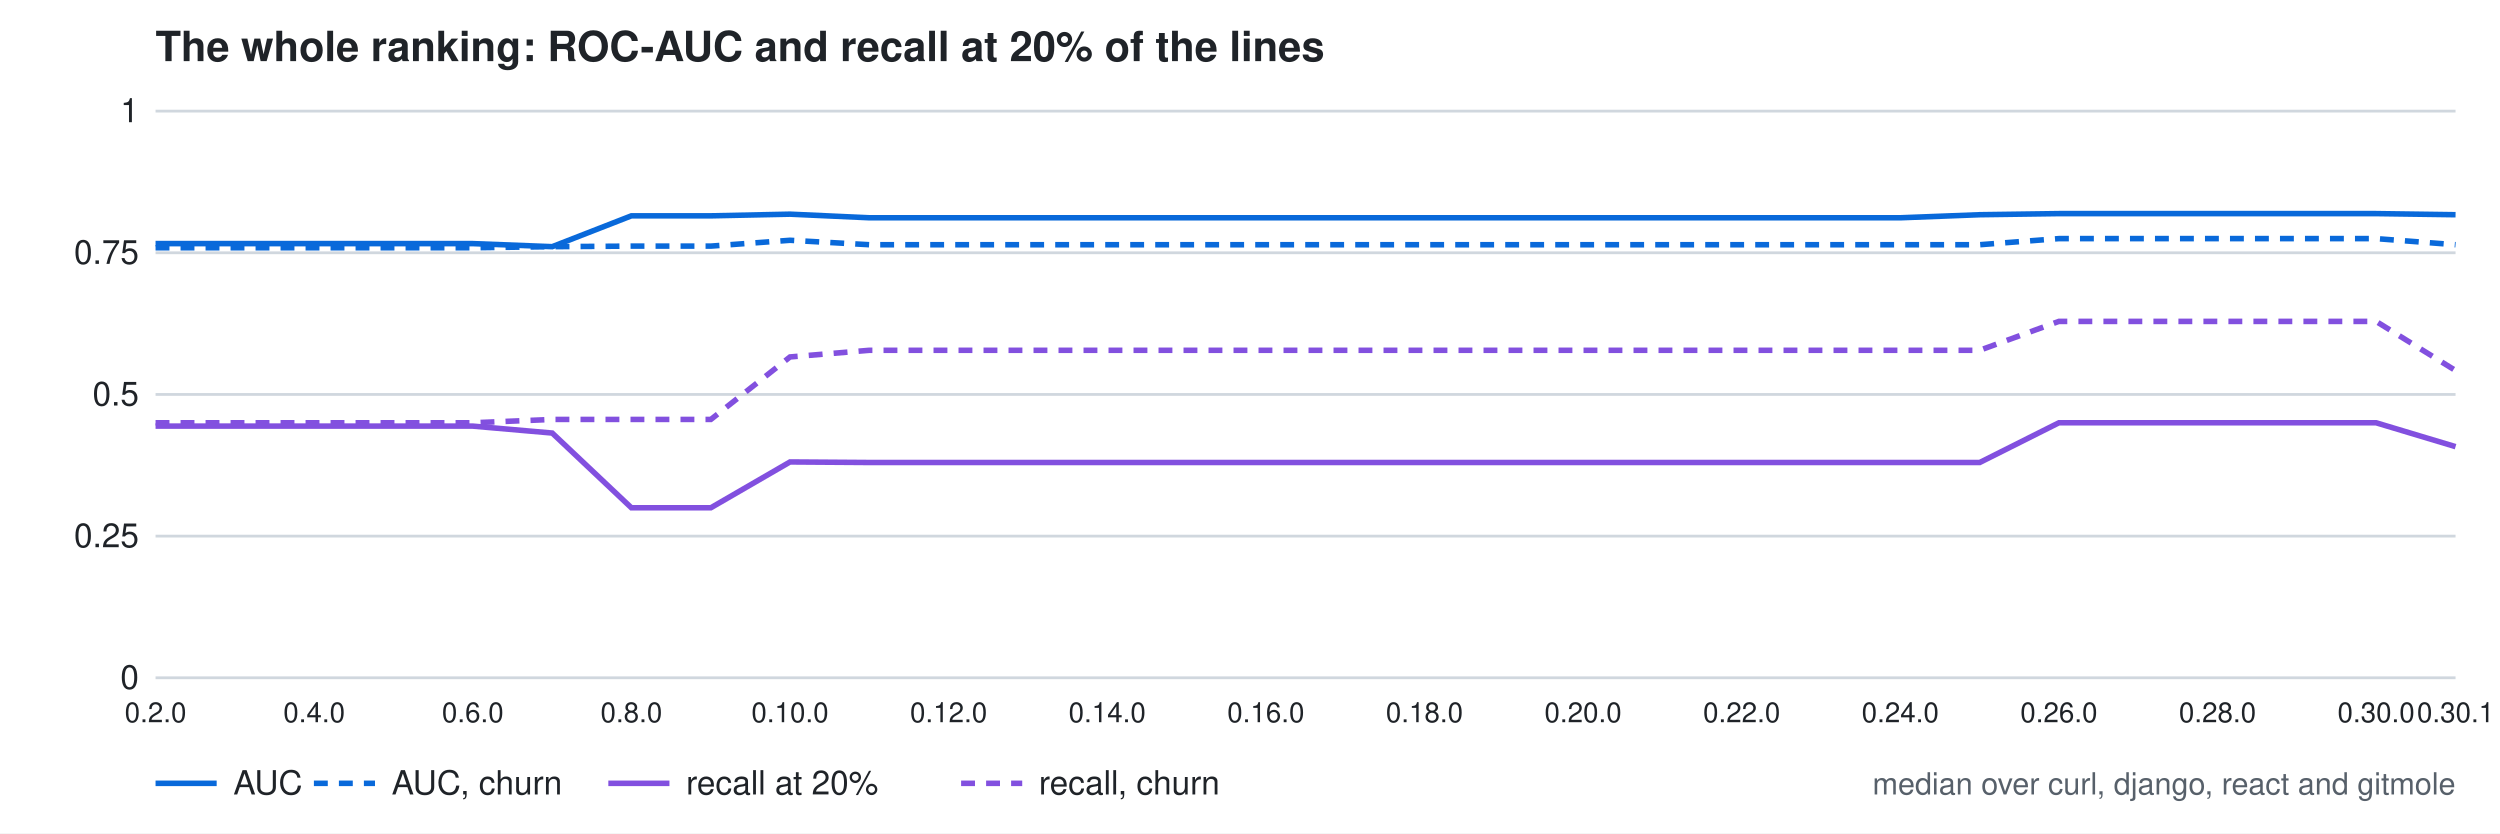
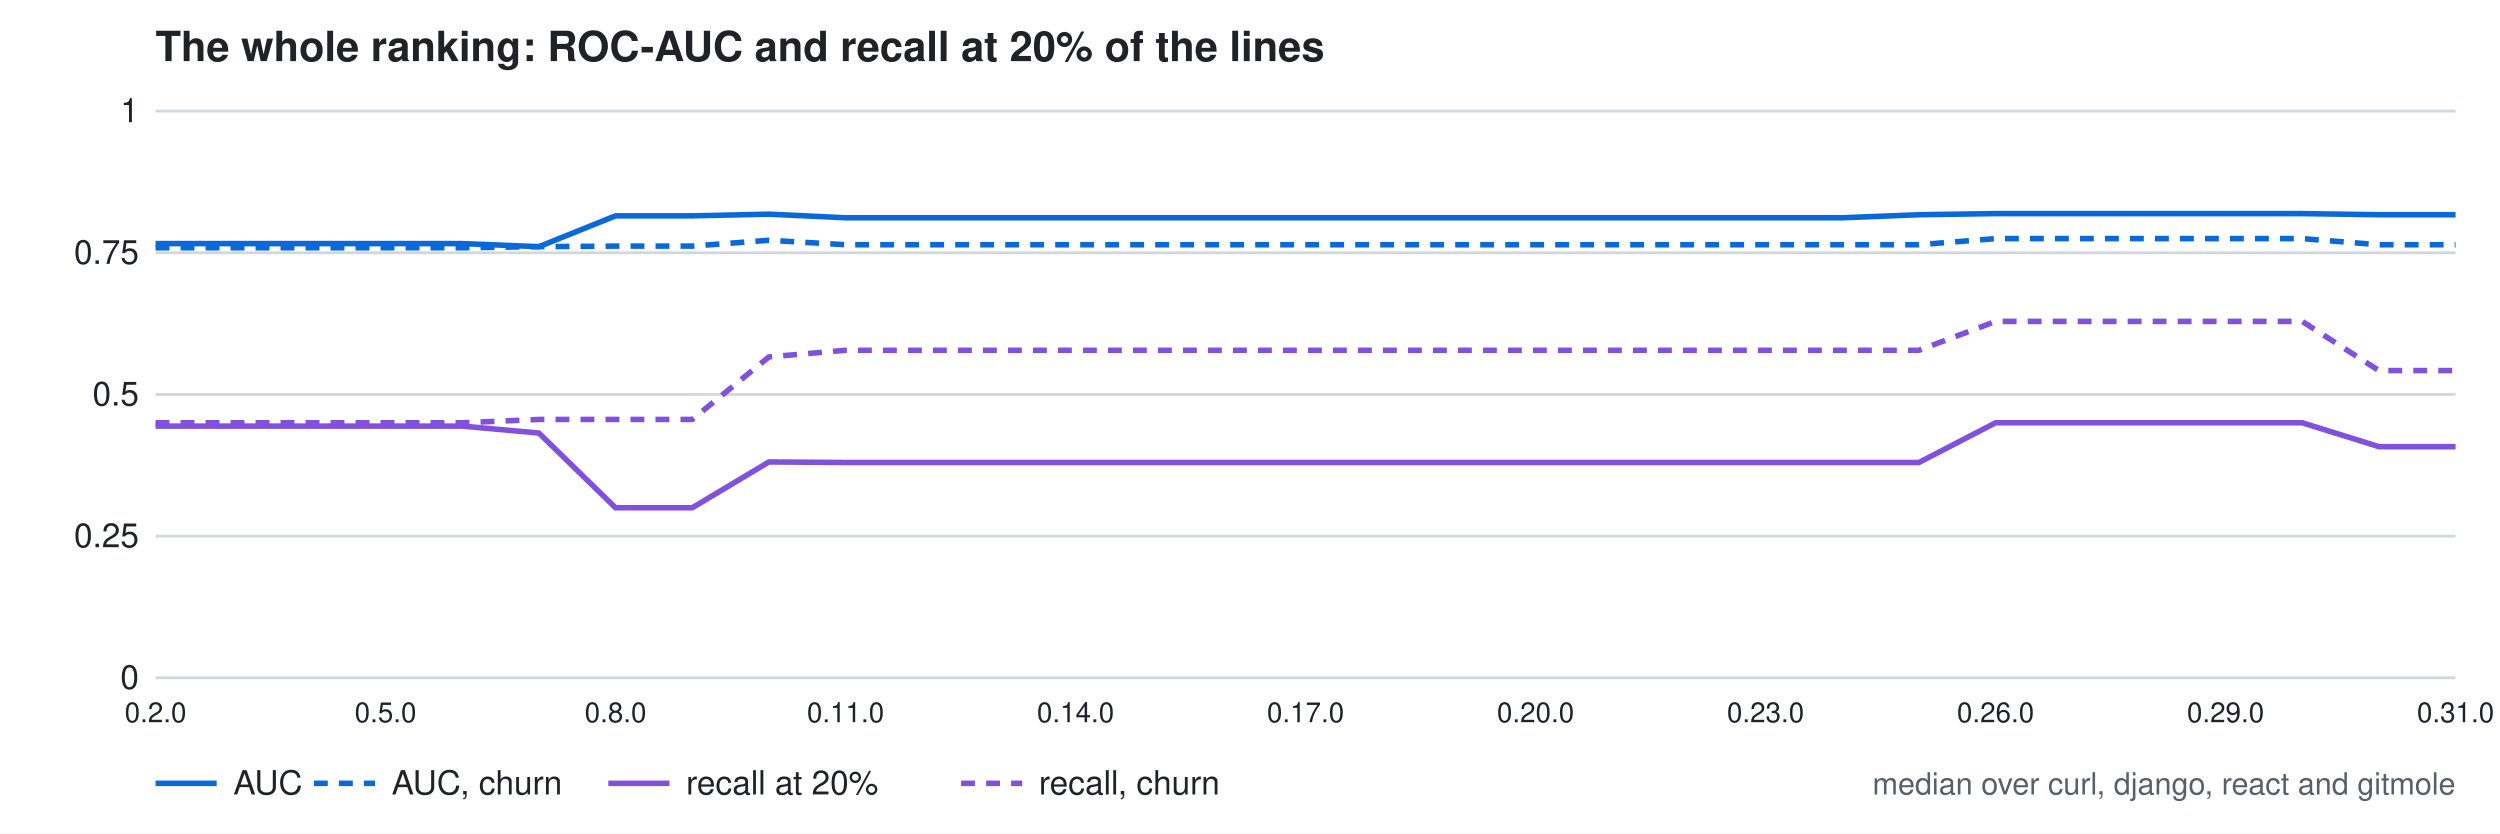
<svg xmlns="http://www.w3.org/2000/svg" width="900" height="300" viewBox="0 0 900 300" font-family="-apple-system,Segoe UI,Helvetica,Arial,sans-serif" font-size="12">
  <rect width="900" height="300" fill="#ffffff" />
  <text x="56" y="22" font-size="15" font-weight="600" fill="#1f2328">The whole ranking: ROC-AUC and recall at 20% of the lines</text>
  <line x1="56" y1="244.0" x2="884" y2="244.0" stroke="#d0d7de" stroke-width="1" />
  <text x="50" y="248.0" text-anchor="end" fill="#1f2328">0</text>
  <line x1="56" y1="193.0" x2="884" y2="193.0" stroke="#d0d7de" stroke-width="1" />
  <text x="50" y="197.0" text-anchor="end" fill="#1f2328">0.25</text>
  <line x1="56" y1="142.0" x2="884" y2="142.0" stroke="#d0d7de" stroke-width="1" />
  <text x="50" y="146.0" text-anchor="end" fill="#1f2328">0.5</text>
  <line x1="56" y1="91.0" x2="884" y2="91.0" stroke="#d0d7de" stroke-width="1" />
  <text x="50" y="95.0" text-anchor="end" fill="#1f2328">0.75</text>
  <line x1="56" y1="40.0" x2="884" y2="40.0" stroke="#d0d7de" stroke-width="1" />
  <text x="50" y="44.0" text-anchor="end" fill="#1f2328">1</text>
  <text x="56.0" y="260" text-anchor="middle" fill="#1f2328" font-size="10">0.2.0</text>
-   <text x="113.1" y="260" text-anchor="middle" fill="#1f2328" font-size="10">0.4.0</text>
-   <text x="170.2" y="260" text-anchor="middle" fill="#1f2328" font-size="10">0.6.0</text>
-   <text x="227.3" y="260" text-anchor="middle" fill="#1f2328" font-size="10">0.8.0</text>
-   <text x="284.4" y="260" text-anchor="middle" fill="#1f2328" font-size="10">0.10.0</text>
-   <text x="341.5" y="260" text-anchor="middle" fill="#1f2328" font-size="10">0.12.0</text>
-   <text x="398.6" y="260" text-anchor="middle" fill="#1f2328" font-size="10">0.14.0</text>
-   <text x="455.7" y="260" text-anchor="middle" fill="#1f2328" font-size="10">0.16.0</text>
-   <text x="512.8" y="260" text-anchor="middle" fill="#1f2328" font-size="10">0.18.0</text>
-   <text x="569.9" y="260" text-anchor="middle" fill="#1f2328" font-size="10">0.20.0</text>
-   <text x="627.0" y="260" text-anchor="middle" fill="#1f2328" font-size="10">0.22.0</text>
-   <text x="684.1" y="260" text-anchor="middle" fill="#1f2328" font-size="10">0.24.0</text>
-   <text x="741.2" y="260" text-anchor="middle" fill="#1f2328" font-size="10">0.26.0</text>
-   <text x="798.3" y="260" text-anchor="middle" fill="#1f2328" font-size="10">0.28.0</text>
-   <text x="855.4" y="260" text-anchor="middle" fill="#1f2328" font-size="10">0.30.0</text>
-   <text x="884.0" y="260" text-anchor="middle" fill="#1f2328" font-size="10">0.30.1</text>
-   <polyline points="56.0,87.7 84.6,87.7 113.1,87.7 141.7,87.7 170.2,87.7 198.8,88.8 227.3,77.7 255.9,77.7 284.4,77.1 313.0,78.4 341.5,78.4 370.1,78.4 398.6,78.4 427.2,78.4 455.7,78.4 484.3,78.4 512.8,78.4 541.4,78.4 569.9,78.4 598.5,78.4 627.0,78.4 655.6,78.4 684.1,78.4 712.7,77.3 741.2,76.9 769.8,76.9 798.3,76.9 826.9,76.9 855.4,76.9 884.0,77.3" fill="none" stroke="#0969da" stroke-width="2" />
-   <polyline points="56.0,89.2 84.6,89.2 113.1,89.2 141.7,89.2 170.2,89.2 198.8,88.8 227.3,88.6 255.9,88.6 284.4,86.5 313.0,88.1 341.5,88.1 370.1,88.1 398.6,88.1 427.2,88.1 455.7,88.1 484.3,88.1 512.8,88.1 541.4,88.1 569.9,88.1 598.5,88.1 627.0,88.1 655.6,88.1 684.1,88.1 712.7,88.1 741.2,85.9 769.8,85.9 798.3,85.9 826.9,85.9 855.4,85.9 884.0,88.1" fill="none" stroke="#0969da" stroke-width="2" stroke-dasharray="5 4" />
-   <polyline points="56.0,153.4 84.6,153.4 113.1,153.4 141.7,153.4 170.2,153.4 198.8,155.9 227.3,182.8 255.9,182.8 284.4,166.3 313.0,166.5 341.5,166.5 370.1,166.5 398.6,166.5 427.2,166.5 455.7,166.5 484.3,166.5 512.8,166.5 541.4,166.5 569.9,166.5 598.5,166.5 627.0,166.5 655.6,166.5 684.1,166.5 712.7,166.5 741.2,152.2 769.8,152.2 798.3,152.2 826.9,152.2 855.4,152.2 884.0,160.8" fill="none" stroke="#8250df" stroke-width="2" />
-   <polyline points="56.0,152.2 84.6,152.2 113.1,152.2 141.7,152.2 170.2,152.2 198.8,151.0 227.3,151.0 255.9,151.0 284.4,128.5 313.0,126.1 341.5,126.1 370.1,126.1 398.6,126.1 427.2,126.1 455.7,126.1 484.3,126.1 512.8,126.1 541.4,126.1 569.9,126.1 598.5,126.1 627.0,126.1 655.6,126.1 684.1,126.1 712.7,126.1 741.2,115.7 769.8,115.7 798.3,115.7 826.9,115.7 855.4,115.7 884.0,133.4" fill="none" stroke="#8250df" stroke-width="2" stroke-dasharray="5 4" />
+   <text x="138.8" y="260" text-anchor="middle" fill="#1f2328" font-size="10">0.5.0</text>
+   <text x="221.6" y="260" text-anchor="middle" fill="#1f2328" font-size="10">0.8.0</text>
+   <text x="304.4" y="260" text-anchor="middle" fill="#1f2328" font-size="10">0.11.0</text>
+   <text x="387.2" y="260" text-anchor="middle" fill="#1f2328" font-size="10">0.14.0</text>
+   <text x="470.0" y="260" text-anchor="middle" fill="#1f2328" font-size="10">0.17.0</text>
+   <text x="552.8" y="260" text-anchor="middle" fill="#1f2328" font-size="10">0.20.0</text>
+   <text x="635.6" y="260" text-anchor="middle" fill="#1f2328" font-size="10">0.23.0</text>
+   <text x="718.4" y="260" text-anchor="middle" fill="#1f2328" font-size="10">0.26.0</text>
+   <text x="801.2" y="260" text-anchor="middle" fill="#1f2328" font-size="10">0.29.0</text>
+   <text x="884.0" y="260" text-anchor="middle" fill="#1f2328" font-size="10">0.31.0</text>
+   <polyline points="56.0,87.7 83.6,87.7 111.2,87.7 138.8,87.7 166.4,87.7 194.0,88.8 221.6,77.7 249.2,77.7 276.8,77.1 304.4,78.4 332.0,78.4 359.6,78.4 387.2,78.4 414.8,78.4 442.4,78.4 470.0,78.4 497.6,78.4 525.2,78.4 552.8,78.4 580.4,78.4 608.0,78.4 635.6,78.4 663.2,78.4 690.8,77.3 718.4,76.9 746.0,76.9 773.6,76.9 801.2,76.9 828.8,76.9 856.4,77.3 884.0,77.3" fill="none" stroke="#0969da" stroke-width="2" />
+   <polyline points="56.0,89.2 83.6,89.2 111.2,89.2 138.8,89.2 166.4,89.2 194.0,88.8 221.6,88.6 249.2,88.6 276.8,86.5 304.4,88.1 332.0,88.1 359.6,88.1 387.2,88.1 414.8,88.1 442.4,88.1 470.0,88.1 497.6,88.1 525.2,88.1 552.8,88.1 580.4,88.1 608.0,88.1 635.6,88.1 663.2,88.1 690.8,88.1 718.4,85.9 746.0,85.9 773.6,85.9 801.2,85.9 828.8,85.9 856.4,88.1 884.0,88.1" fill="none" stroke="#0969da" stroke-width="2" stroke-dasharray="5 4" />
+   <polyline points="56.0,153.4 83.6,153.4 111.2,153.4 138.8,153.4 166.4,153.4 194.0,155.9 221.6,182.8 249.2,182.8 276.8,166.3 304.4,166.5 332.0,166.5 359.6,166.5 387.2,166.5 414.8,166.5 442.4,166.5 470.0,166.5 497.6,166.5 525.2,166.5 552.8,166.5 580.4,166.5 608.0,166.5 635.6,166.5 663.2,166.5 690.8,166.5 718.4,152.2 746.0,152.2 773.6,152.2 801.2,152.2 828.8,152.2 856.4,160.8 884.0,160.8" fill="none" stroke="#8250df" stroke-width="2" />
+   <polyline points="56.0,152.2 83.6,152.2 111.2,152.2 138.8,152.2 166.4,152.2 194.0,151.0 221.6,151.0 249.2,151.0 276.8,128.5 304.4,126.1 332.0,126.1 359.6,126.1 387.2,126.1 414.8,126.1 442.4,126.1 470.0,126.1 497.6,126.1 525.2,126.1 552.8,126.1 580.4,126.1 608.0,126.1 635.6,126.1 663.2,126.1 690.8,126.1 718.4,115.7 746.0,115.7 773.6,115.7 801.2,115.7 828.8,115.7 856.4,133.4 884.0,133.4" fill="none" stroke="#8250df" stroke-width="2" stroke-dasharray="5 4" />
  <line x1="56" y1="282" x2="78" y2="282" stroke="#0969da" stroke-width="2" />
  <text x="84" y="286" fill="#1f2328">AUC</text>
  <line x1="113" y1="282" x2="135" y2="282" stroke="#0969da" stroke-width="2" stroke-dasharray="5 4" />
  <text x="141" y="286" fill="#1f2328">AUC, churn</text>
  <line x1="219" y1="282" x2="241" y2="282" stroke="#8250df" stroke-width="2" />
  <text x="247" y="286" fill="#1f2328">recall at 20%</text>
  <line x1="346" y1="282" x2="368" y2="282" stroke="#8250df" stroke-width="2" stroke-dasharray="5 4" />
  <text x="374" y="286" fill="#1f2328">recall, churn</text>
  <text x="884" y="286" text-anchor="end" fill="#57606a" font-size="11">median over curl, django, react and gitmole</text>
</svg>
